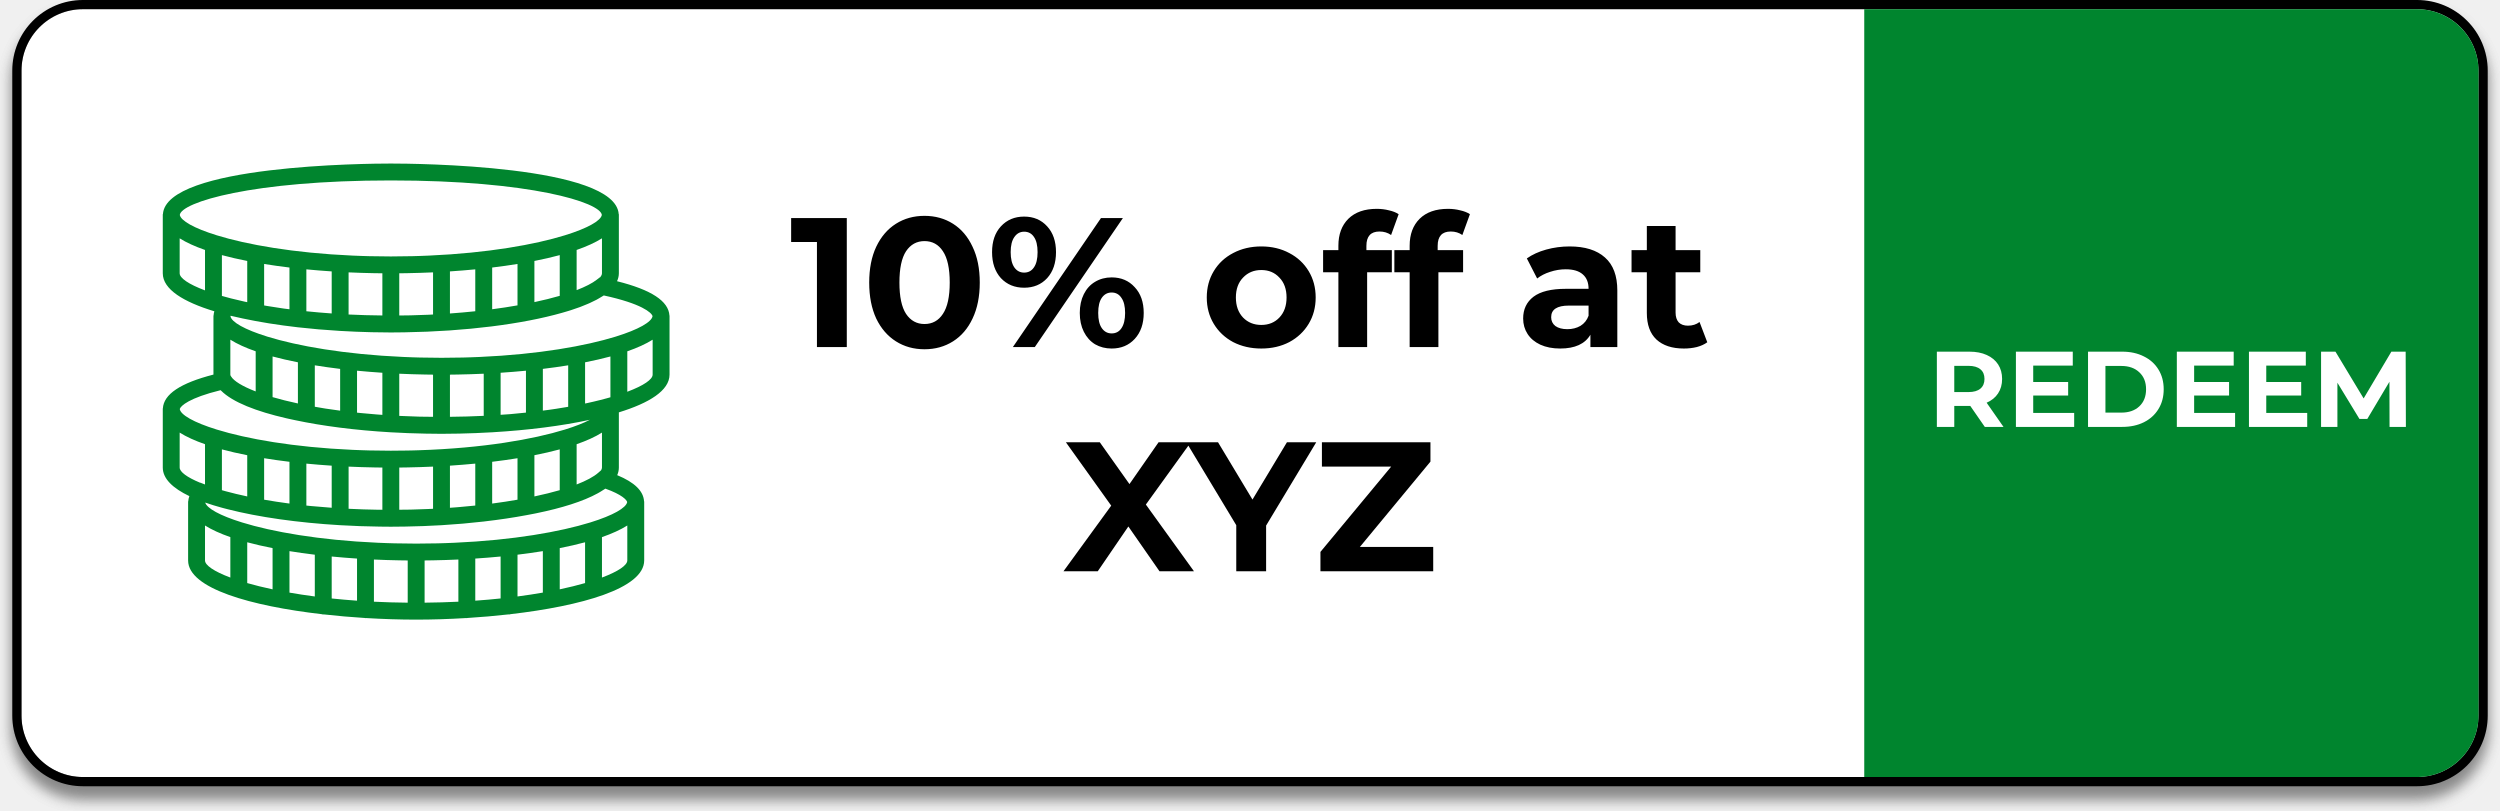
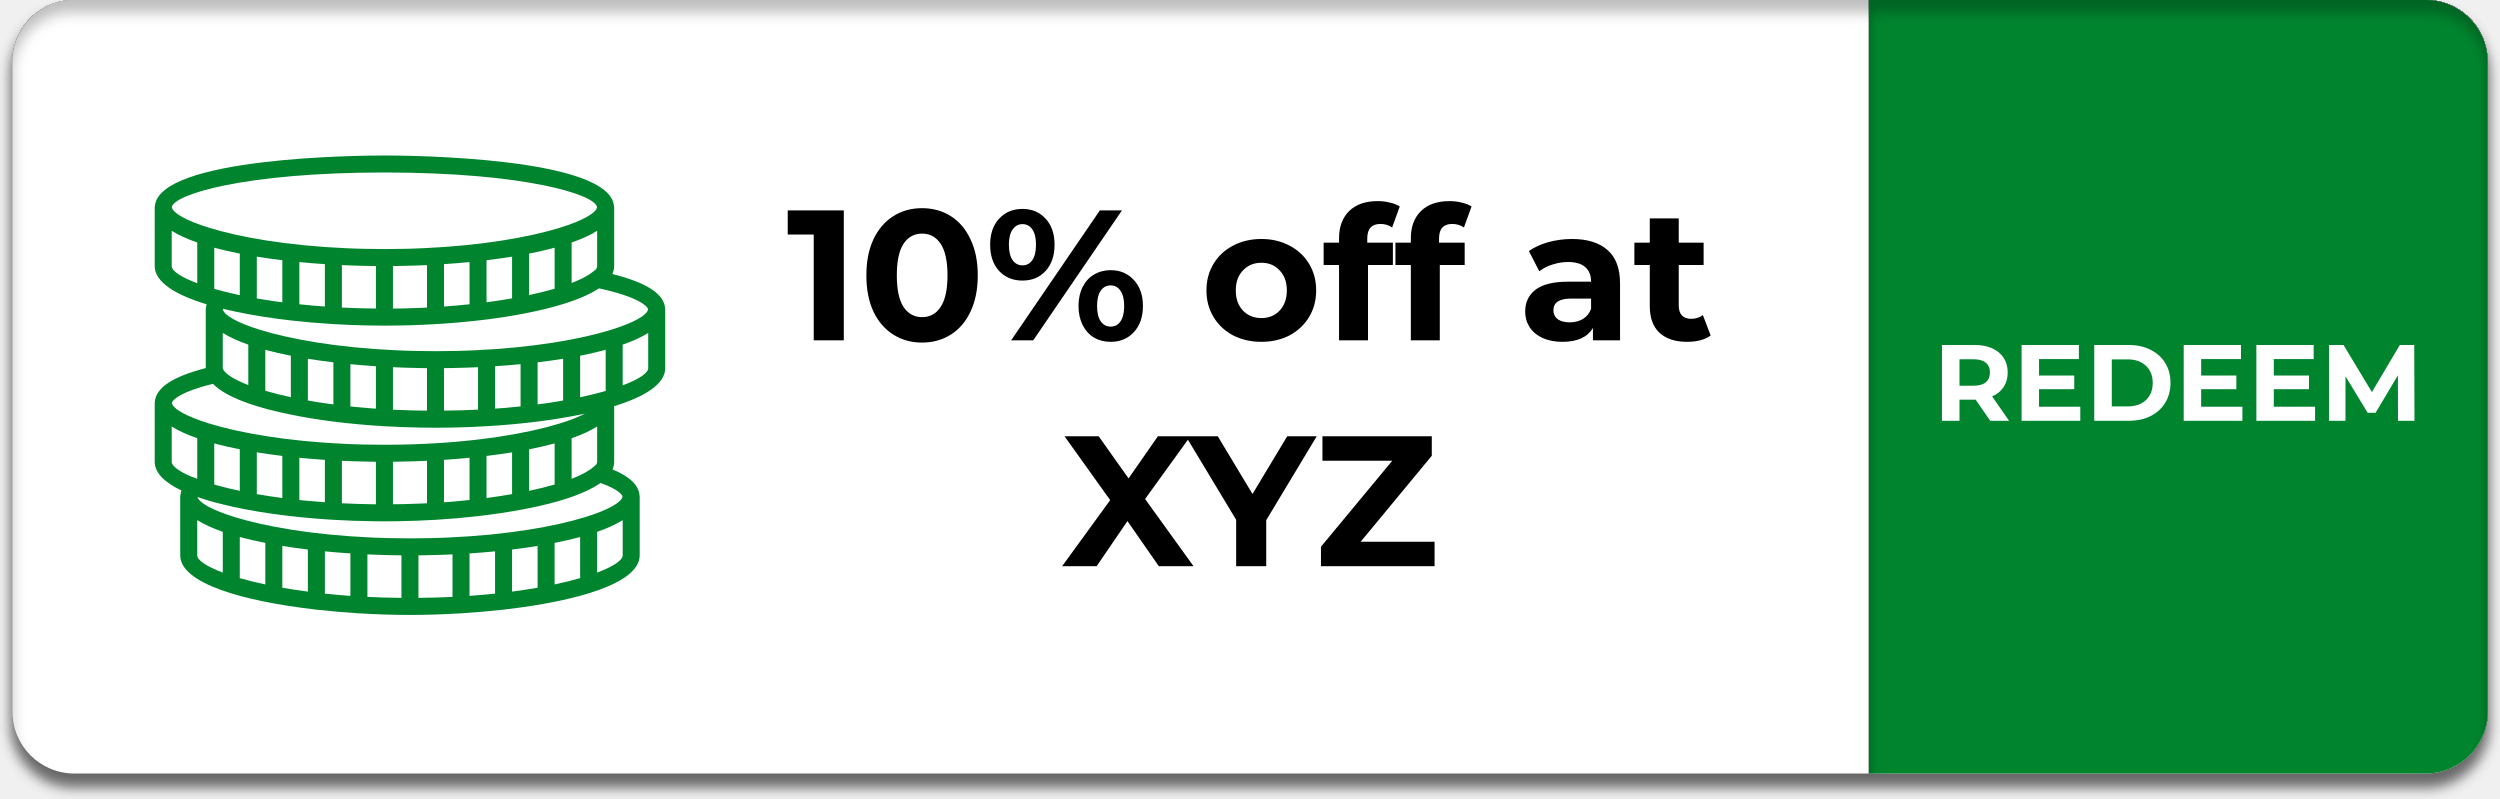
- <svg xmlns="http://www.w3.org/2000/svg" width="814" height="264" viewBox="0 0 814 264" fill="none">
-   <g filter="url(#filter0_dd)">
-     <rect x="7" y="3" width="800" height="250" rx="20" fill="white" />
-     <rect x="5.5" y="1.5" width="803" height="253" rx="21.5" stroke="black" stroke-width="3" />
+ <svg xmlns="http://www.w3.org/2000/svg" width="808" height="258" viewBox="0 0 808 258" fill="none">
+   <g filter="url(#filter0_dddi)">
+     <rect x="4" width="800" height="250" rx="20" fill="white" />
  </g>
-   <path d="M607 3H787C798.046 3 807 11.954 807 23V233C807 244.046 798.046 253 787 253H607V3Z" fill="#00852E" />
-   <path d="M646.252 139L641.527 132.175H641.247H636.312V139H630.642V114.5H641.247C643.417 114.5 645.296 114.862 646.882 115.585C648.492 116.308 649.729 117.335 650.592 118.665C651.456 119.995 651.887 121.57 651.887 123.39C651.887 125.21 651.444 126.785 650.557 128.115C649.694 129.422 648.457 130.425 646.847 131.125L652.342 139H646.252ZM646.147 123.39C646.147 122.013 645.704 120.963 644.817 120.24C643.931 119.493 642.636 119.12 640.932 119.12H636.312V127.66H640.932C642.636 127.66 643.931 127.287 644.817 126.54C645.704 125.793 646.147 124.743 646.147 123.39ZM675.35 134.45V139H656.38V114.5H674.895V119.05H662.015V124.37H673.39V128.78H662.015V134.45H675.35ZM679.861 114.5H690.991C693.651 114.5 695.996 115.013 698.026 116.04C700.079 117.043 701.666 118.467 702.786 120.31C703.929 122.153 704.501 124.3 704.501 126.75C704.501 129.2 703.929 131.347 702.786 133.19C701.666 135.033 700.079 136.468 698.026 137.495C695.996 138.498 693.651 139 690.991 139H679.861V114.5ZM690.711 134.345C693.161 134.345 695.109 133.668 696.556 132.315C698.026 130.938 698.761 129.083 698.761 126.75C698.761 124.417 698.026 122.573 696.556 121.22C695.109 119.843 693.161 119.155 690.711 119.155H685.531V134.345H690.711ZM727.747 134.45V139H708.777V114.5H727.292V119.05H714.412V124.37H725.787V128.78H714.412V134.45H727.747ZM751.229 134.45V139H732.259V114.5H750.774V119.05H737.894V124.37H749.269V128.78H737.894V134.45H751.229ZM778.035 139L778 124.3L770.79 136.41H768.235L761.06 124.615V139H755.74V114.5H760.43L769.6 129.725L778.63 114.5H783.285L783.355 139H778.035Z" fill="white" />
-   <path d="M217.97 102.75C217.697 98.045 212.101 94.368 200.909 91.563C201.285 90.738 201.497 89.88 201.5 88.989V69.75H201.453C200.469 53.723 134.793 53.25 127.25 53.25C119.707 53.25 54.031 53.723 53.047 69.75H53V70.108V88.997C53.014 94.222 59.757 98.311 69.789 101.356C69.651 101.812 69.569 102.277 69.541 102.75H69.5V103.107V121.964C58.693 124.747 53.294 128.372 53.028 133H53V133.358V152.247C53.008 155.886 56.289 158.971 61.657 161.542C61.453 162.101 61.327 162.67 61.291 163.253H61.25V163.61V182.5C61.272 191.646 81.867 197.325 104.75 199.976C104.917 200.009 105.071 200.078 105.25 200.078C105.302 200.078 105.346 200.051 105.399 200.048C109.81 200.546 114.292 200.933 118.728 201.211C118.821 201.222 118.904 201.266 119 201.266C119.052 201.266 119.094 201.238 119.143 201.236C124.775 201.577 130.316 201.75 135.5 201.75C140.684 201.75 146.225 201.577 151.857 201.233C151.907 201.236 151.951 201.263 152 201.263C152.096 201.263 152.179 201.217 152.272 201.208C156.708 200.931 161.19 200.546 165.601 200.045C165.654 200.045 165.698 200.072 165.75 200.072C165.929 200.072 166.083 200.004 166.25 199.971C189.133 197.32 209.725 191.638 209.75 182.489V163.25H209.706C209.514 159.879 206.64 157.065 200.964 154.714C201.31 153.919 201.5 153.094 201.5 152.239V134.265C211.372 131.229 217.986 127.167 218 121.989V102.75H217.97ZM195.703 153.133L194.765 153.955C193.321 155.228 190.915 156.513 187.75 157.75V144.638C191.02 143.499 193.803 142.237 196 140.854V152.233C196 152.517 195.895 152.819 195.703 153.133ZM134.196 165.912C133.795 165.923 133.391 165.929 132.987 165.937C132.005 165.956 130.998 165.961 130.003 165.97V152.233C130.759 152.225 131.515 152.214 132.272 152.2C132.417 152.198 132.563 152.195 132.709 152.192C135.478 152.14 138.247 152.055 141.003 151.928V165.659C140.414 165.689 139.823 165.717 139.226 165.741C137.571 165.816 135.899 165.871 134.196 165.912ZM122.187 165.95C120.928 165.928 119.674 165.898 118.428 165.86C118.274 165.854 118.12 165.849 117.966 165.843C116.467 165.794 114.979 165.73 113.503 165.659V151.931C116.258 152.06 119.028 152.145 121.797 152.195C121.943 152.198 122.088 152.201 122.231 152.203C122.987 152.217 123.744 152.228 124.5 152.236V165.981C123.966 165.975 123.433 165.975 122.902 165.967C122.66 165.961 122.427 165.953 122.187 165.95ZM72.517 159.68C72.426 159.653 72.341 159.628 72.25 159.603V146.318C74.819 147.011 77.579 147.644 80.5 148.219V161.641C77.975 161.105 75.646 160.541 73.526 159.964C73.191 159.868 72.844 159.777 72.517 159.68ZM130.481 182.453C131.237 182.467 131.994 182.478 132.75 182.486V196.233C128.95 196.198 125.281 196.088 121.75 195.914V182.184C124.505 182.313 127.275 182.398 130.044 182.448C130.19 182.448 130.335 182.451 130.481 182.453ZM140.956 182.445C143.725 182.393 146.495 182.307 149.25 182.181V195.912C145.719 196.085 142.05 196.195 138.25 196.231V182.483C139.006 182.475 139.763 182.464 140.519 182.45C140.665 182.45 140.81 182.448 140.956 182.445ZM163 181.202V194.858C160.357 195.136 157.607 195.381 154.75 195.582V181.868C157.539 181.686 160.294 181.463 163 181.202ZM168.5 180.608C171.335 180.267 174.088 179.879 176.75 179.447V192.95C174.16 193.406 171.407 193.827 168.5 194.209V180.608ZM182.25 178.466C185.171 177.891 187.931 177.258 190.5 176.565V189.851C188.05 190.558 185.291 191.242 182.25 191.889V178.466ZM88.75 178.466V191.889C85.709 191.242 82.95 190.558 80.5 189.851V176.565C83.069 177.258 85.829 177.894 88.75 178.466ZM94.25 179.45C96.912 179.882 99.665 180.27 102.5 180.611V194.212C99.593 193.83 96.841 193.409 94.25 192.953V179.45ZM108 181.202C110.706 181.463 113.461 181.686 116.25 181.87V195.584C113.393 195.384 110.643 195.139 108 194.861V181.202ZM101.177 164.757C100.897 164.73 100.619 164.699 100.341 164.672C100.143 164.652 99.948 164.628 99.75 164.608V150.955C102.456 151.216 105.211 151.439 108 151.623V165.326C105.69 165.161 103.407 164.974 101.177 164.757ZM94.25 150.358V163.959C91.343 163.577 88.591 163.156 86 162.7V149.197C88.662 149.629 91.415 150.02 94.25 150.358ZM148.332 165.197C147.727 165.244 147.116 165.29 146.5 165.334V151.62C149.289 151.436 152.044 151.216 154.75 150.952V164.608C153.051 164.787 151.313 164.955 149.528 165.101C149.129 165.137 148.73 165.167 148.332 165.197ZM160.25 163.959V150.358C163.085 150.017 165.838 149.629 168.5 149.197V162.7C165.91 163.156 163.157 163.58 160.25 163.959ZM174 148.216C176.921 147.641 179.681 147.008 182.25 146.315V159.601C179.8 160.308 177.041 160.992 174 161.639V148.216ZM136.394 135.654C134.326 135.602 132.304 135.522 130.319 135.425C130.212 135.42 130.104 135.414 130 135.412V121.681C132.755 121.81 135.525 121.895 138.294 121.945C138.44 121.948 138.585 121.95 138.728 121.953C139.485 121.967 140.241 121.978 140.997 121.986V135.717C139.658 135.703 138.308 135.698 137.001 135.668C136.801 135.662 136.595 135.659 136.394 135.654ZM72.25 96.353V83.068C74.819 83.761 77.579 84.394 80.5 84.969V98.391C80.162 98.32 79.812 98.248 79.483 98.177C78.019 97.855 76.592 97.519 75.228 97.165C74.189 96.898 73.201 96.626 72.25 96.353ZM122.231 88.953C122.987 88.967 123.744 88.978 124.5 88.986V102.717C120.799 102.681 117.119 102.585 113.5 102.404V88.684C116.255 88.813 119.025 88.898 121.794 88.948C121.94 88.948 122.085 88.951 122.231 88.953ZM132.706 88.945C135.475 88.893 138.245 88.808 141 88.681V102.401C140.532 102.423 140.084 102.456 139.614 102.478C139.576 102.48 139.537 102.48 139.496 102.483C137.65 102.566 135.77 102.626 133.864 102.67C133.567 102.679 133.27 102.681 132.973 102.69C131.994 102.709 130.993 102.711 130 102.722V88.986C130.756 88.978 131.513 88.967 132.269 88.953C132.415 88.951 132.56 88.948 132.706 88.945ZM195.37 90.326L195.293 90.309L194.292 91.087C192.84 92.218 190.61 93.362 187.75 94.467V81.385C191.02 80.247 193.803 78.984 196 77.601V88.981C196 89.399 195.78 89.85 195.37 90.326ZM160.25 100.693V87.108C163.085 86.767 165.838 86.379 168.5 85.948V99.428C165.893 99.89 163.149 100.314 160.25 100.693ZM174 98.369V84.969C176.921 84.394 179.681 83.761 182.25 83.068V96.323C179.786 97.041 177.011 97.726 174 98.369ZM154.75 87.702V101.342C152.093 101.623 149.344 101.867 146.5 102.071V88.37C149.289 88.186 152.044 87.963 154.75 87.702ZM99.75 101.347V87.702C102.456 87.963 105.211 88.186 108 88.37V102.06C105.2 101.859 102.439 101.631 99.75 101.347ZM94.25 87.108V100.696C93.706 100.624 93.139 100.567 92.6 100.492C92.248 100.443 91.912 100.391 91.566 100.341C89.977 100.113 88.423 99.868 86.899 99.612C86.594 99.56 86.3 99.505 86 99.453V85.95C88.662 86.379 91.415 86.77 94.25 87.108ZM123.818 135.032C123.447 135.005 123.073 134.977 122.704 134.95C120.944 134.812 119.226 134.661 117.548 134.493C117.188 134.457 116.827 134.419 116.47 134.383C116.396 134.375 116.324 134.364 116.25 134.358V120.702C118.956 120.963 121.711 121.186 124.5 121.37V135.076C124.277 135.06 124.041 135.049 123.818 135.032ZM105.649 132.978C104.56 132.805 103.537 132.618 102.5 132.436V118.95C105.162 119.382 107.915 119.77 110.75 120.111V133.712C109.067 133.489 107.42 133.259 105.839 133.011C105.775 132.997 105.712 132.986 105.649 132.978ZM97 117.966V131.367C93.961 130.715 91.206 130.022 88.75 129.301V116.065C91.319 116.758 94.079 117.394 97 117.966ZM83.25 114.385V127.451C78.927 125.781 76.138 124.076 75.231 122.558L75.047 122.25C75.03 122.165 75.003 122.074 75 121.989V110.601C77.197 111.984 79.98 113.247 83.25 114.385ZM149.206 121.945C151.975 121.893 154.745 121.808 157.5 121.681V135.398C153.886 135.577 150.213 135.676 146.5 135.714V121.986C147.256 121.978 148.013 121.967 148.769 121.953C148.915 121.95 149.06 121.948 149.206 121.945ZM184.744 132.497C183.537 132.706 182.319 132.912 181.067 133.102C180.35 133.212 179.615 133.316 178.878 133.421C178.183 133.52 177.459 133.605 176.753 133.696V120.108C179.588 119.767 182.341 119.379 185.003 118.947V132.45C184.915 132.466 184.83 132.483 184.744 132.497ZM166.124 134.845C165.098 134.931 164.039 134.986 163 135.06V121.37C165.789 121.186 168.544 120.966 171.25 120.702V134.345C169.652 134.512 168.057 134.68 166.416 134.818C166.317 134.826 166.223 134.837 166.124 134.845ZM197.551 129.689C196.181 130.071 194.732 130.429 193.253 130.778C192.568 130.937 191.869 131.097 191.154 131.251C190.943 131.298 190.717 131.339 190.503 131.386V117.969C193.423 117.394 196.184 116.761 198.753 116.068V129.353C198.357 129.463 197.958 129.576 197.551 129.689ZM212.47 102.929C212.217 104.796 207.985 107.279 200.43 109.614C190.701 112.62 175.477 115.372 156.183 116.225C155.195 116.266 154.211 116.307 153.204 116.34C152.382 116.368 151.557 116.393 150.719 116.415C148.442 116.464 146.131 116.5 143.75 116.5C141.369 116.5 139.058 116.464 136.781 116.412C135.945 116.393 135.121 116.365 134.296 116.338C133.286 116.307 132.302 116.264 131.317 116.222C112.023 115.37 96.796 112.617 87.07 109.611C79.576 107.296 75.352 104.832 75.038 102.973C75.052 102.92 75.052 102.876 75.085 102.81C75.272 102.857 75.481 102.896 75.671 102.942C76.746 103.198 77.849 103.446 78.971 103.682C84.435 104.859 90.491 105.824 96.942 106.561C96.964 106.561 96.981 106.572 97 106.572C97.005 106.572 97.011 106.57 97.014 106.57C101.408 107.07 105.968 107.464 110.648 107.741C110.684 107.741 110.714 107.761 110.75 107.761C110.769 107.761 110.783 107.75 110.802 107.75C114.171 107.948 117.584 108.093 121.038 108.17C123.152 108.223 125.229 108.25 127.25 108.25C128.694 108.25 130.173 108.233 131.667 108.206C151.648 107.898 170.166 105.522 183.053 101.84C183.647 101.672 184.227 101.499 184.799 101.326C185.148 101.218 185.506 101.114 185.844 101.006C186.84 100.687 187.794 100.36 188.715 100.019C188.875 99.959 189.026 99.898 189.185 99.838C189.964 99.543 190.712 99.238 191.427 98.927C191.633 98.837 191.845 98.749 192.046 98.658C192.807 98.314 193.544 97.962 194.226 97.597C194.534 97.434 194.801 97.266 195.09 97.102C195.42 96.912 195.75 96.719 196.055 96.524C196.228 96.414 196.434 96.309 196.599 96.2C208.911 98.87 212.156 101.79 212.47 102.929ZM127.25 58.75C172.595 58.75 195.53 65.889 195.959 69.987C195.626 71.846 191.405 74.301 183.93 76.611C174.201 79.617 158.977 82.37 139.683 83.222C138.695 83.263 137.711 83.305 136.704 83.338C135.882 83.365 135.057 83.39 134.219 83.412C131.942 83.464 129.631 83.5 127.25 83.5C124.869 83.5 122.558 83.464 120.281 83.412C119.445 83.393 118.621 83.365 117.796 83.338C116.786 83.308 115.802 83.263 114.817 83.222C95.523 82.37 80.296 79.617 70.57 76.611C63.093 74.301 58.874 71.846 58.541 69.987C58.97 65.889 81.905 58.75 127.25 58.75ZM58.5 88.989V77.601C60.697 78.984 63.48 80.247 66.75 81.385V94.552C61.401 92.547 58.505 90.537 58.5 88.989ZM71.821 127.046C71.862 127.09 71.925 127.129 71.967 127.173C75.731 130.973 83.528 133.96 93.233 136.187C93.455 136.24 93.692 136.289 93.917 136.341C94.629 136.501 95.353 136.657 96.084 136.809C104.997 138.706 115.637 140.078 127.228 140.758C127.236 140.758 127.242 140.76 127.247 140.76C127.253 140.76 127.256 140.758 127.258 140.758C130.982 140.975 134.791 141.126 138.679 141.192C140.401 141.228 142.095 141.25 143.75 141.25C145.647 141.25 147.595 141.228 149.575 141.181C153.171 141.107 156.716 140.958 160.212 140.755C160.225 140.755 160.236 140.763 160.25 140.763C160.275 140.763 160.294 140.75 160.319 140.75C171.94 140.065 182.844 138.679 192.065 136.685C190.068 137.73 187.335 138.811 183.93 139.864C173.659 143.037 157.255 145.928 136.407 146.599C135.789 146.618 135.178 146.64 134.551 146.656C133.878 146.673 133.193 146.684 132.508 146.698C130.778 146.725 129.037 146.75 127.25 146.75C124.869 146.75 122.558 146.714 120.281 146.662C119.445 146.643 118.621 146.615 117.796 146.588C116.786 146.558 115.802 146.513 114.817 146.472C95.523 145.62 80.296 142.867 70.57 139.861C63.007 137.524 58.775 135.038 58.53 133.171C58.836 132.137 61.616 129.549 71.821 127.046ZM58.5 152.239V140.851C60.697 142.234 63.48 143.497 66.75 144.635V157.75L65.18 157.139L65.147 157.173C60.829 155.382 58.505 153.625 58.5 152.239ZM66.75 182.489V171.101C68.947 172.484 71.73 173.747 75 174.885V188.052C69.651 186.048 66.755 184.037 66.75 182.489ZM196 188.052V174.888C199.27 173.749 202.053 172.487 204.25 171.104V182.483C204.247 184.032 201.349 186.045 196 188.052ZM204.214 163.462C203.914 165.323 199.691 167.793 192.18 170.114C182.451 173.12 167.227 175.873 147.933 176.725C146.945 176.766 145.961 176.808 144.954 176.841C144.132 176.868 143.307 176.893 142.469 176.915C140.192 176.964 137.881 177 135.5 177C133.119 177 130.806 176.964 128.526 176.912C127.698 176.893 126.882 176.865 126.065 176.838C125.05 176.805 124.06 176.763 123.067 176.722C103.773 175.87 88.549 173.117 78.82 170.111C71.546 167.864 67.344 165.477 66.816 163.635C67.635 163.921 68.485 164.199 69.357 164.471C69.445 164.499 69.533 164.526 69.621 164.551C70.364 164.779 71.123 164.999 71.901 165.214C72.195 165.296 72.492 165.379 72.792 165.458C73.232 165.577 73.683 165.689 74.134 165.805C84.149 168.371 96.934 170.188 110.736 171.005C110.742 171.005 110.744 171.008 110.75 171.008C110.753 171.008 110.756 171.005 110.758 171.005C115.021 171.258 119.374 171.415 123.774 171.467C124.946 171.489 126.109 171.5 127.25 171.5C128.765 171.5 130.316 171.481 131.887 171.453C135.899 171.387 139.859 171.239 143.731 171.008C143.739 171.008 143.744 171.013 143.753 171.013C143.766 171.013 143.775 171.005 143.788 171.005C148.505 170.722 153.07 170.318 157.456 169.814C157.473 169.814 157.486 169.822 157.503 169.822C157.563 169.822 157.613 169.792 157.673 169.787C162.557 169.223 167.188 168.53 171.486 167.724C172.372 167.562 173.244 167.394 174.107 167.221C174.3 167.183 174.492 167.144 174.685 167.103C182.806 165.436 189.835 163.277 194.658 160.602C194.922 160.459 195.17 160.31 195.42 160.164C195.725 159.983 196.017 159.799 196.3 159.612C196.564 159.441 196.869 159.276 197.111 159.103C202.539 161.039 204.035 162.771 204.214 163.462ZM204.25 127.552V114.388C207.52 113.25 210.303 111.987 212.5 110.604V121.983C212.497 123.532 209.599 125.545 204.25 127.552Z" fill="#00852E" />
-   <path d="M275.716 71V113H265.996V78.8H257.596V71H275.716ZM301.012 113.72C297.532 113.72 294.432 112.86 291.712 111.14C288.992 109.42 286.852 106.94 285.292 103.7C283.772 100.42 283.012 96.52 283.012 92C283.012 87.48 283.772 83.6 285.292 80.36C286.852 77.08 288.992 74.58 291.712 72.86C294.432 71.14 297.532 70.28 301.012 70.28C304.492 70.28 307.592 71.14 310.312 72.86C313.032 74.58 315.152 77.08 316.672 80.36C318.232 83.6 319.012 87.48 319.012 92C319.012 96.52 318.232 100.42 316.672 103.7C315.152 106.94 313.032 109.42 310.312 111.14C307.592 112.86 304.492 113.72 301.012 113.72ZM301.012 105.5C303.572 105.5 305.572 104.4 307.012 102.2C308.492 100 309.232 96.6 309.232 92C309.232 87.4 308.492 84 307.012 81.8C305.572 79.6 303.572 78.5 301.012 78.5C298.492 78.5 296.492 79.6 295.012 81.8C293.572 84 292.852 87.4 292.852 92C292.852 96.6 293.572 100 295.012 102.2C296.492 104.4 298.492 105.5 301.012 105.5ZM333.455 93.68C330.375 93.68 327.855 92.64 325.895 90.56C323.975 88.44 323.015 85.62 323.015 82.1C323.015 78.58 323.975 75.78 325.895 73.7C327.855 71.58 330.375 70.52 333.455 70.52C336.535 70.52 339.035 71.58 340.955 73.7C342.875 75.78 343.835 78.58 343.835 82.1C343.835 85.62 342.875 88.44 340.955 90.56C339.035 92.64 336.535 93.68 333.455 93.68ZM358.475 71H365.615L336.935 113H329.795L358.475 71ZM333.455 88.76C334.815 88.76 335.875 88.2 336.635 87.08C337.435 85.96 337.835 84.3 337.835 82.1C337.835 79.9 337.435 78.24 336.635 77.12C335.875 76 334.815 75.44 333.455 75.44C332.135 75.44 331.075 76.02 330.275 77.18C329.475 78.3 329.075 79.94 329.075 82.1C329.075 84.26 329.475 85.92 330.275 87.08C331.075 88.2 332.135 88.76 333.455 88.76ZM361.955 113.48C359.955 113.48 358.155 113.02 356.555 112.1C354.995 111.14 353.775 109.78 352.895 108.02C352.015 106.26 351.575 104.22 351.575 101.9C351.575 99.58 352.015 97.54 352.895 95.78C353.775 94.02 354.995 92.68 356.555 91.76C358.155 90.8 359.955 90.32 361.955 90.32C365.035 90.32 367.535 91.38 369.455 93.5C371.415 95.58 372.395 98.38 372.395 101.9C372.395 105.42 371.415 108.24 369.455 110.36C367.535 112.44 365.035 113.48 361.955 113.48ZM361.955 108.56C363.315 108.56 364.375 108 365.135 106.88C365.935 105.72 366.335 104.06 366.335 101.9C366.335 99.74 365.935 98.1 365.135 96.98C364.375 95.82 363.315 95.24 361.955 95.24C360.635 95.24 359.575 95.8 358.775 96.92C357.975 98.04 357.575 99.7 357.575 101.9C357.575 104.1 357.975 105.76 358.775 106.88C359.575 108 360.635 108.56 361.955 108.56ZM410.684 113.48C407.284 113.48 404.224 112.78 401.504 111.38C398.824 109.94 396.724 107.96 395.204 105.44C393.684 102.92 392.924 100.06 392.924 96.86C392.924 93.66 393.684 90.8 395.204 88.28C396.724 85.76 398.824 83.8 401.504 82.4C404.224 80.96 407.284 80.24 410.684 80.24C414.084 80.24 417.124 80.96 419.804 82.4C422.484 83.8 424.584 85.76 426.104 88.28C427.624 90.8 428.384 93.66 428.384 96.86C428.384 100.06 427.624 102.92 426.104 105.44C424.584 107.96 422.484 109.94 419.804 111.38C417.124 112.78 414.084 113.48 410.684 113.48ZM410.684 105.8C413.084 105.8 415.044 105 416.564 103.4C418.124 101.76 418.904 99.58 418.904 96.86C418.904 94.14 418.124 91.98 416.564 90.38C415.044 88.74 413.084 87.92 410.684 87.92C408.284 87.92 406.304 88.74 404.744 90.38C403.184 91.98 402.404 94.14 402.404 96.86C402.404 99.58 403.184 101.76 404.744 103.4C406.304 105 408.284 105.8 410.684 105.8ZM444.9 81.44H453.18V88.64H445.14V113H435.78V88.64H430.8V81.44H435.78V80C435.78 76.32 436.86 73.4 439.02 71.24C441.22 69.08 444.3 68 448.26 68C449.66 68 450.98 68.16 452.22 68.48C453.5 68.76 454.56 69.18 455.4 69.74L452.94 76.52C451.86 75.76 450.6 75.38 449.16 75.38C446.32 75.38 444.9 76.94 444.9 80.06V81.44ZM468.103 81.44H476.383V88.64H468.343V113H458.983V88.64H454.003V81.44H458.983V80C458.983 76.32 460.063 73.4 462.223 71.24C464.423 69.08 467.503 68 471.463 68C472.863 68 474.183 68.16 475.423 68.48C476.703 68.76 477.763 69.18 478.603 69.74L476.143 76.52C475.063 75.76 473.803 75.38 472.363 75.38C469.523 75.38 468.103 76.94 468.103 80.06V81.44ZM511.059 80.24C516.059 80.24 519.899 81.44 522.579 83.84C525.259 86.2 526.599 89.78 526.599 94.58V113H517.839V108.98C516.079 111.98 512.799 113.48 507.999 113.48C505.519 113.48 503.359 113.06 501.519 112.22C499.719 111.38 498.339 110.22 497.379 108.74C496.419 107.26 495.939 105.58 495.939 103.7C495.939 100.7 497.059 98.34 499.299 96.62C501.579 94.9 505.079 94.04 509.799 94.04H517.239C517.239 92 516.619 90.44 515.379 89.36C514.139 88.24 512.279 87.68 509.799 87.68C508.079 87.68 506.379 87.96 504.699 88.52C503.059 89.04 501.659 89.76 500.499 90.68L497.139 84.14C498.899 82.9 500.999 81.94 503.439 81.26C505.919 80.58 508.459 80.24 511.059 80.24ZM510.339 107.18C511.939 107.18 513.359 106.82 514.599 106.1C515.839 105.34 516.719 104.24 517.239 102.8V99.5H510.819C506.979 99.5 505.059 100.76 505.059 103.28C505.059 104.48 505.519 105.44 506.439 106.16C507.399 106.84 508.699 107.18 510.339 107.18ZM555.89 111.44C554.97 112.12 553.83 112.64 552.47 113C551.15 113.32 549.75 113.48 548.27 113.48C544.43 113.48 541.45 112.5 539.33 110.54C537.25 108.58 536.21 105.7 536.21 101.9V88.64H531.23V81.44H536.21V73.58H545.57V81.44H553.61V88.64H545.57V101.78C545.57 103.14 545.91 104.2 546.59 104.96C547.31 105.68 548.31 106.04 549.59 106.04C551.07 106.04 552.33 105.64 553.37 104.84L555.89 111.44ZM377.532 186L367.392 171.42L357.432 186H346.272L361.812 164.64L347.052 144H358.092L367.752 157.62L377.232 144H387.732L373.092 164.28L388.752 186H377.532ZM412.247 171.12V186H402.527V171L386.267 144H396.587L407.807 162.66L419.027 144H428.567L412.247 171.12ZM466.654 178.08V186H429.934V179.7L452.974 151.92H430.414V144H465.754V150.3L442.774 178.08H466.654Z" fill="black" />
+   <g filter="url(#filter1_i)">
+     <path d="M604 0H784C795.046 0 804 8.954 804 20V230C804 241.046 795.046 250 784 250H604V0Z" fill="#00852E" />
+   </g>
+   <path d="M643.252 136L638.527 129.175H638.247H633.312V136H627.642V111.5H638.247C640.417 111.5 642.296 111.862 643.882 112.585C645.492 113.308 646.729 114.335 647.592 115.665C648.456 116.995 648.887 118.57 648.887 120.39C648.887 122.21 648.444 123.785 647.557 125.115C646.694 126.422 645.457 127.425 643.847 128.125L649.342 136H643.252ZM643.147 120.39C643.147 119.013 642.704 117.963 641.817 117.24C640.931 116.493 639.636 116.12 637.932 116.12H633.312V124.66H637.932C639.636 124.66 640.931 124.287 641.817 123.54C642.704 122.793 643.147 121.743 643.147 120.39ZM672.35 131.45V136H653.38V111.5H671.895V116.05H659.015V121.37H670.39V125.78H659.015V131.45H672.35ZM676.861 111.5H687.991C690.651 111.5 692.996 112.013 695.026 113.04C697.079 114.043 698.666 115.467 699.786 117.31C700.929 119.153 701.501 121.3 701.501 123.75C701.501 126.2 700.929 128.347 699.786 130.19C698.666 132.033 697.079 133.468 695.026 134.495C692.996 135.498 690.651 136 687.991 136H676.861V111.5ZM687.711 131.345C690.161 131.345 692.109 130.668 693.556 129.315C695.026 127.938 695.761 126.083 695.761 123.75C695.761 121.417 695.026 119.573 693.556 118.22C692.109 116.843 690.161 116.155 687.711 116.155H682.531V131.345H687.711ZM724.747 131.45V136H705.777V111.5H724.292V116.05H711.412V121.37H722.787V125.78H711.412V131.45H724.747ZM748.229 131.45V136H729.259V111.5H747.774V116.05H734.894V121.37H746.269V125.78H734.894V131.45H748.229ZM775.035 136L775 121.3L767.79 133.41H765.235L758.06 121.615V136H752.74V111.5H757.43L766.6 126.725L775.63 111.5H780.285L780.355 136H775.035Z" fill="white" />
+   <path d="M214.97 99.75C214.697 95.045 209.101 91.368 197.909 88.563C198.285 87.738 198.497 86.88 198.5 85.989V66.75H198.453C197.469 50.723 131.793 50.25 124.25 50.25C116.707 50.25 51.031 50.723 50.047 66.75H50V67.108V85.997C50.014 91.222 56.757 95.311 66.789 98.356C66.651 98.812 66.569 99.277 66.541 99.75H66.5V100.107V118.964C55.693 121.747 50.294 125.372 50.028 130H50V130.358V149.247C50.008 152.885 53.289 155.971 58.657 158.542C58.453 159.101 58.327 159.67 58.291 160.253H58.25V160.61V179.5C58.272 188.646 78.867 194.325 101.75 196.976C101.917 197.009 102.071 197.078 102.25 197.078C102.302 197.078 102.346 197.051 102.399 197.048C106.81 197.546 111.292 197.933 115.728 198.211C115.821 198.222 115.904 198.266 116 198.266C116.052 198.266 116.093 198.238 116.143 198.236C121.775 198.577 127.316 198.75 132.5 198.75C137.684 198.75 143.225 198.577 148.857 198.233C148.907 198.236 148.951 198.263 149 198.263C149.096 198.263 149.179 198.217 149.272 198.208C153.708 197.931 158.19 197.546 162.602 197.045C162.654 197.045 162.698 197.072 162.75 197.072C162.929 197.072 163.083 197.004 163.25 196.971C186.133 194.32 206.725 188.638 206.75 179.489V160.25H206.706C206.514 156.879 203.64 154.065 197.964 151.714C198.31 150.919 198.5 150.094 198.5 149.239V131.265C208.372 128.229 214.986 124.167 215 118.989V99.75H214.97ZM192.703 150.133L191.765 150.955C190.322 152.228 187.915 153.512 184.75 154.75V141.638C188.02 140.499 190.803 139.237 193 137.854V149.233C193 149.517 192.895 149.819 192.703 150.133ZM131.196 162.912C130.795 162.923 130.391 162.929 129.987 162.937C129.005 162.956 127.998 162.961 127.003 162.97V149.233C127.759 149.225 128.515 149.214 129.271 149.2C129.417 149.198 129.563 149.195 129.709 149.192C132.478 149.14 135.247 149.055 138.003 148.928V162.659C137.414 162.689 136.823 162.717 136.226 162.741C134.571 162.816 132.899 162.871 131.196 162.912ZM119.187 162.95C117.928 162.928 116.674 162.898 115.428 162.86C115.274 162.854 115.12 162.849 114.966 162.843C113.467 162.794 111.979 162.73 110.503 162.659V148.931C113.258 149.06 116.028 149.146 118.797 149.195C118.942 149.198 119.088 149.201 119.231 149.203C119.987 149.217 120.744 149.228 121.5 149.236V162.981C120.966 162.975 120.433 162.975 119.902 162.967C119.66 162.961 119.426 162.953 119.187 162.95ZM69.517 156.68C69.426 156.653 69.341 156.628 69.25 156.604V143.318C71.819 144.011 74.579 144.644 77.5 145.218V158.641C74.975 158.105 72.646 157.541 70.526 156.964C70.191 156.868 69.844 156.777 69.517 156.68ZM127.481 179.453C128.237 179.467 128.994 179.478 129.75 179.486V193.234C125.95 193.198 122.281 193.088 118.75 192.914V179.184C121.506 179.313 124.275 179.398 127.044 179.448C127.19 179.448 127.335 179.451 127.481 179.453ZM137.956 179.445C140.725 179.393 143.494 179.307 146.25 179.181V192.912C142.719 193.085 139.05 193.195 135.25 193.231V179.484C136.006 179.475 136.763 179.464 137.519 179.451C137.665 179.451 137.81 179.448 137.956 179.445ZM160 178.202V191.859C157.357 192.136 154.607 192.381 151.75 192.582V178.868C154.538 178.686 157.294 178.463 160 178.202ZM165.5 177.608C168.335 177.267 171.088 176.879 173.75 176.447V189.95C171.16 190.406 168.407 190.827 165.5 191.21V177.608ZM179.25 175.466C182.171 174.891 184.932 174.258 187.5 173.565V186.851C185.05 187.557 182.292 188.242 179.25 188.889V175.466ZM85.75 175.466V188.889C82.709 188.242 79.95 187.557 77.5 186.851V173.565C80.069 174.258 82.829 174.894 85.75 175.466ZM91.25 176.45C93.912 176.882 96.665 177.27 99.5 177.611V191.212C96.593 190.83 93.841 190.409 91.25 189.953V176.45ZM105 178.202C107.706 178.463 110.461 178.686 113.25 178.87V192.585C110.393 192.384 107.643 192.139 105 191.861V178.202ZM98.177 161.757C97.897 161.729 97.619 161.699 97.341 161.672C97.143 161.652 96.948 161.628 96.75 161.608V147.955C99.456 148.216 102.211 148.439 105 148.623V162.326C102.69 162.161 100.407 161.974 98.177 161.757ZM91.25 147.358V160.959C88.343 160.577 85.591 160.156 83 159.7V146.197C85.662 146.629 88.415 147.02 91.25 147.358ZM145.331 162.197C144.727 162.244 144.116 162.29 143.5 162.334V148.62C146.288 148.436 149.044 148.216 151.75 147.952V161.608C150.05 161.787 148.313 161.955 146.528 162.101C146.129 162.136 145.73 162.167 145.331 162.197ZM157.25 160.959V147.358C160.085 147.017 162.838 146.629 165.5 146.197V159.7C162.91 160.156 160.157 160.58 157.25 160.959ZM171 145.216C173.921 144.641 176.682 144.008 179.25 143.315V156.601C176.8 157.308 174.041 157.992 171 158.639V145.216ZM133.394 132.654C131.326 132.602 129.304 132.522 127.319 132.425C127.212 132.42 127.104 132.414 127 132.412V118.681C129.756 118.81 132.525 118.896 135.294 118.945C135.44 118.948 135.586 118.951 135.729 118.953C136.485 118.967 137.241 118.978 137.997 118.986V132.717C136.658 132.703 135.308 132.698 134.001 132.668C133.801 132.662 133.595 132.659 133.394 132.654ZM69.25 93.353V80.068C71.819 80.761 74.579 81.394 77.5 81.969V95.391C77.162 95.32 76.812 95.248 76.483 95.177C75.019 94.855 73.592 94.519 72.228 94.165C71.189 93.898 70.201 93.626 69.25 93.353ZM119.231 85.953C119.987 85.967 120.744 85.978 121.5 85.986V99.717C117.799 99.681 114.119 99.585 110.5 99.403V85.684C113.256 85.813 116.025 85.898 118.794 85.948C118.94 85.948 119.085 85.951 119.231 85.953ZM129.706 85.945C132.475 85.893 135.244 85.808 138 85.681V99.401C137.533 99.423 137.084 99.456 136.614 99.478C136.576 99.481 136.537 99.481 136.496 99.483C134.65 99.566 132.77 99.626 130.864 99.67C130.567 99.678 130.27 99.681 129.973 99.689C128.994 99.709 127.993 99.712 127 99.722V85.986C127.756 85.978 128.513 85.967 129.269 85.953C129.415 85.951 129.56 85.948 129.706 85.945ZM192.37 87.326L192.293 87.309L191.292 88.087C189.84 89.218 187.61 90.362 184.75 91.467V78.385C188.02 77.247 190.803 75.984 193 74.601V85.981C193 86.399 192.78 86.85 192.37 87.326ZM157.25 97.693V84.108C160.085 83.767 162.838 83.379 165.5 82.948V96.428C162.893 96.89 160.148 97.314 157.25 97.693ZM171 95.369V81.969C173.921 81.394 176.682 80.761 179.25 80.068V93.323C176.786 94.041 174.011 94.726 171 95.369ZM151.75 84.702V98.342C149.093 98.623 146.343 98.867 143.5 99.071V85.37C146.288 85.186 149.044 84.963 151.75 84.702ZM96.75 98.347V84.702C99.456 84.963 102.211 85.186 105 85.37V99.06C102.201 98.859 99.439 98.631 96.75 98.347ZM91.25 84.108V97.696C90.706 97.624 90.139 97.567 89.6 97.492C89.248 97.443 88.912 97.391 88.566 97.341C86.977 97.113 85.423 96.868 83.899 96.612C83.594 96.56 83.3 96.505 83 96.453V82.95C85.662 83.379 88.415 83.77 91.25 84.108ZM120.818 132.032C120.447 132.005 120.073 131.977 119.704 131.95C117.944 131.812 116.226 131.661 114.548 131.493C114.188 131.457 113.827 131.419 113.47 131.383C113.396 131.375 113.324 131.364 113.25 131.358V117.702C115.956 117.963 118.712 118.186 121.5 118.37V132.076C121.277 132.06 121.041 132.049 120.818 132.032ZM102.649 129.978C101.56 129.805 100.537 129.618 99.5 129.436V115.95C102.162 116.382 104.915 116.77 107.75 117.111V130.712C106.067 130.489 104.42 130.259 102.839 130.011C102.775 129.997 102.712 129.986 102.649 129.978ZM94 114.966V128.367C90.961 127.715 88.206 127.022 85.75 126.301V113.065C88.319 113.758 91.079 114.394 94 114.966ZM80.25 111.385V124.451C75.927 122.781 73.138 121.076 72.231 119.558L72.047 119.25C72.03 119.165 72.003 119.074 72 118.989V107.601C74.197 108.984 76.98 110.247 80.25 111.385ZM146.206 118.945C148.975 118.893 151.744 118.808 154.5 118.681V132.398C150.886 132.577 147.213 132.676 143.5 132.714V118.986C144.256 118.978 145.013 118.967 145.769 118.953C145.915 118.951 146.06 118.948 146.206 118.945ZM181.744 129.497C180.537 129.706 179.319 129.912 178.068 130.102C177.35 130.212 176.615 130.316 175.878 130.421C175.183 130.52 174.459 130.605 173.753 130.696V117.108C176.588 116.767 179.341 116.379 182.003 115.947V129.45C181.915 129.466 181.829 129.483 181.744 129.497ZM163.124 131.845C162.098 131.931 161.039 131.986 160 132.06V118.37C162.788 118.186 165.544 117.966 168.25 117.702V131.345C166.652 131.512 165.057 131.68 163.416 131.818C163.316 131.826 163.223 131.837 163.124 131.845ZM194.551 126.689C193.182 127.071 191.732 127.429 190.253 127.778C189.568 127.938 188.869 128.097 188.154 128.251C187.943 128.298 187.717 128.339 187.503 128.386V114.968C190.423 114.394 193.184 113.761 195.753 113.068V126.354C195.357 126.464 194.958 126.576 194.551 126.689ZM209.47 99.929C209.217 101.796 204.984 104.279 197.43 106.614C187.701 109.62 172.477 112.372 153.183 113.225C152.196 113.266 151.211 113.307 150.204 113.34C149.382 113.368 148.557 113.393 147.718 113.415C145.441 113.464 143.132 113.5 140.75 113.5C138.368 113.5 136.059 113.464 133.782 113.412C132.945 113.393 132.12 113.365 131.296 113.338C130.286 113.307 129.302 113.264 128.317 113.222C109.023 112.37 93.796 109.617 84.07 106.611C76.576 104.296 72.352 101.832 72.038 99.973C72.052 99.921 72.052 99.876 72.085 99.811C72.272 99.857 72.481 99.896 72.671 99.942C73.746 100.198 74.849 100.446 75.971 100.682C81.435 101.859 87.491 102.824 93.942 103.562C93.964 103.562 93.981 103.572 94 103.572C94.005 103.572 94.011 103.57 94.014 103.57C98.408 104.07 102.968 104.464 107.648 104.741C107.684 104.741 107.714 104.761 107.75 104.761C107.769 104.761 107.783 104.75 107.802 104.75C111.171 104.948 114.584 105.093 118.038 105.17C120.152 105.223 122.229 105.25 124.25 105.25C125.694 105.25 127.173 105.233 128.667 105.206C148.648 104.898 167.166 102.522 180.053 98.84C180.647 98.672 181.227 98.499 181.799 98.326C182.148 98.218 182.506 98.114 182.844 98.007C183.84 97.688 184.794 97.36 185.715 97.019C185.875 96.959 186.026 96.898 186.186 96.838C186.964 96.543 187.712 96.238 188.427 95.927C188.633 95.837 188.845 95.749 189.046 95.658C189.807 95.314 190.544 94.962 191.226 94.597C191.534 94.434 191.801 94.266 192.09 94.102C192.42 93.912 192.75 93.719 193.055 93.524C193.228 93.414 193.434 93.309 193.6 93.2C205.911 95.87 209.156 98.79 209.47 99.929ZM124.25 55.75C169.595 55.75 192.53 62.889 192.959 66.987C192.626 68.846 188.405 71.301 180.93 73.611C171.201 76.617 155.977 79.37 136.683 80.222C135.696 80.263 134.711 80.305 133.704 80.338C132.882 80.365 132.057 80.39 131.218 80.412C128.941 80.464 126.632 80.5 124.25 80.5C121.868 80.5 119.559 80.464 117.282 80.412C116.445 80.393 115.62 80.365 114.796 80.338C113.786 80.308 112.802 80.263 111.817 80.222C92.523 79.37 77.296 76.617 67.57 73.611C60.093 71.301 55.874 68.846 55.541 66.987C55.97 62.889 78.905 55.75 124.25 55.75ZM55.5 85.989V74.601C57.697 75.984 60.48 77.247 63.75 78.385V91.552C58.401 89.547 55.505 87.537 55.5 85.989ZM68.821 124.046C68.862 124.09 68.925 124.129 68.967 124.173C72.731 127.973 80.528 130.96 90.233 133.187C90.455 133.24 90.692 133.289 90.917 133.341C91.629 133.501 92.353 133.657 93.084 133.809C101.997 135.706 112.637 137.078 124.228 137.758C124.236 137.758 124.242 137.76 124.247 137.76C124.253 137.76 124.256 137.758 124.258 137.758C127.982 137.975 131.79 138.126 135.679 138.192C137.4 138.228 139.094 138.25 140.75 138.25C142.647 138.25 144.594 138.228 146.575 138.181C150.172 138.107 153.716 137.958 157.212 137.755C157.225 137.755 157.236 137.763 157.25 137.763C157.275 137.763 157.294 137.75 157.319 137.75C168.94 137.065 179.844 135.679 189.065 133.685C187.068 134.73 184.335 135.811 180.93 136.864C170.659 140.037 154.255 142.928 133.408 143.599C132.789 143.618 132.178 143.64 131.551 143.657C130.878 143.673 130.193 143.684 129.508 143.698C127.778 143.725 126.037 143.75 124.25 143.75C121.868 143.75 119.559 143.714 117.282 143.662C116.445 143.643 115.62 143.615 114.796 143.588C113.786 143.558 112.802 143.513 111.817 143.472C92.523 142.62 77.296 139.867 67.57 136.861C60.007 134.524 55.775 132.038 55.53 130.171C55.836 129.136 58.616 126.549 68.821 124.046ZM55.5 149.239V137.851C57.697 139.234 60.48 140.497 63.75 141.635V154.75L62.18 154.139L62.147 154.173C57.829 152.382 55.505 150.625 55.5 149.239ZM63.75 179.489V168.101C65.947 169.484 68.73 170.747 72 171.885V185.052C66.651 183.048 63.755 181.037 63.75 179.489ZM193 185.052V171.888C196.27 170.749 199.053 169.487 201.25 168.104V179.484C201.247 181.032 198.349 183.045 193 185.052ZM201.214 160.462C200.915 162.324 196.691 164.793 189.18 167.114C179.451 170.12 164.227 172.873 144.933 173.725C143.946 173.766 142.961 173.808 141.954 173.84C141.132 173.868 140.307 173.893 139.468 173.915C137.191 173.964 134.882 174 132.5 174C130.118 174 127.806 173.964 125.526 173.912C124.698 173.893 123.882 173.865 123.065 173.838C122.05 173.805 121.06 173.763 120.067 173.722C100.773 172.87 85.549 170.117 75.82 167.111C68.546 164.864 64.344 162.478 63.816 160.635C64.635 160.921 65.485 161.199 66.357 161.471C66.445 161.498 66.533 161.526 66.621 161.551C67.364 161.779 68.123 161.999 68.901 162.214C69.195 162.296 69.492 162.379 69.792 162.458C70.232 162.577 70.683 162.689 71.134 162.805C81.149 165.37 93.934 167.188 107.736 168.005C107.742 168.005 107.744 168.008 107.75 168.008C107.753 168.008 107.756 168.005 107.758 168.005C112.021 168.258 116.374 168.415 120.774 168.467C121.946 168.489 123.109 168.5 124.25 168.5C125.765 168.5 127.316 168.481 128.887 168.453C132.899 168.387 136.859 168.239 140.731 168.008C140.739 168.008 140.744 168.013 140.753 168.013C140.766 168.013 140.775 168.005 140.788 168.005C145.505 167.722 150.07 167.318 154.456 166.814C154.473 166.814 154.486 166.822 154.503 166.822C154.563 166.822 154.613 166.792 154.673 166.787C159.557 166.223 164.188 165.53 168.486 164.724C169.372 164.562 170.244 164.394 171.107 164.221C171.3 164.183 171.492 164.144 171.685 164.103C179.805 162.436 186.835 160.277 191.658 157.602C191.922 157.459 192.17 157.31 192.42 157.164C192.725 156.983 193.017 156.799 193.3 156.612C193.564 156.441 193.869 156.276 194.111 156.103C199.54 158.039 201.035 159.771 201.214 160.462ZM201.25 124.552V111.388C204.52 110.25 207.303 108.987 209.5 107.604V118.983C209.497 120.532 206.599 122.545 201.25 124.552Z" fill="#00852E" />
+   <path d="M272.716 68V110H262.996V75.8H254.596V68H272.716ZM298.012 110.72C294.532 110.72 291.432 109.86 288.712 108.14C285.992 106.42 283.852 103.94 282.292 100.7C280.772 97.42 280.012 93.52 280.012 89C280.012 84.48 280.772 80.6 282.292 77.36C283.852 74.08 285.992 71.58 288.712 69.86C291.432 68.14 294.532 67.28 298.012 67.28C301.492 67.28 304.592 68.14 307.312 69.86C310.032 71.58 312.152 74.08 313.672 77.36C315.232 80.6 316.012 84.48 316.012 89C316.012 93.52 315.232 97.42 313.672 100.7C312.152 103.94 310.032 106.42 307.312 108.14C304.592 109.86 301.492 110.72 298.012 110.72ZM298.012 102.5C300.572 102.5 302.572 101.4 304.012 99.2C305.492 97 306.232 93.6 306.232 89C306.232 84.4 305.492 81 304.012 78.8C302.572 76.6 300.572 75.5 298.012 75.5C295.492 75.5 293.492 76.6 292.012 78.8C290.572 81 289.852 84.4 289.852 89C289.852 93.6 290.572 97 292.012 99.2C293.492 101.4 295.492 102.5 298.012 102.5ZM330.455 90.68C327.375 90.68 324.855 89.64 322.895 87.56C320.975 85.44 320.015 82.62 320.015 79.1C320.015 75.58 320.975 72.78 322.895 70.7C324.855 68.58 327.375 67.52 330.455 67.52C333.535 67.52 336.035 68.58 337.955 70.7C339.875 72.78 340.835 75.58 340.835 79.1C340.835 82.62 339.875 85.44 337.955 87.56C336.035 89.64 333.535 90.68 330.455 90.68ZM355.475 68H362.615L333.935 110H326.795L355.475 68ZM330.455 85.76C331.815 85.76 332.875 85.2 333.635 84.08C334.435 82.96 334.835 81.3 334.835 79.1C334.835 76.9 334.435 75.24 333.635 74.12C332.875 73 331.815 72.44 330.455 72.44C329.135 72.44 328.075 73.02 327.275 74.18C326.475 75.3 326.075 76.94 326.075 79.1C326.075 81.26 326.475 82.92 327.275 84.08C328.075 85.2 329.135 85.76 330.455 85.76ZM358.955 110.48C356.955 110.48 355.155 110.02 353.555 109.1C351.995 108.14 350.775 106.78 349.895 105.02C349.015 103.26 348.575 101.22 348.575 98.9C348.575 96.58 349.015 94.54 349.895 92.78C350.775 91.02 351.995 89.68 353.555 88.76C355.155 87.8 356.955 87.32 358.955 87.32C362.035 87.32 364.535 88.38 366.455 90.5C368.415 92.58 369.395 95.38 369.395 98.9C369.395 102.42 368.415 105.24 366.455 107.36C364.535 109.44 362.035 110.48 358.955 110.48ZM358.955 105.56C360.315 105.56 361.375 105 362.135 103.88C362.935 102.72 363.335 101.06 363.335 98.9C363.335 96.74 362.935 95.1 362.135 93.98C361.375 92.82 360.315 92.24 358.955 92.24C357.635 92.24 356.575 92.8 355.775 93.92C354.975 95.04 354.575 96.7 354.575 98.9C354.575 101.1 354.975 102.76 355.775 103.88C356.575 105 357.635 105.56 358.955 105.56ZM407.684 110.48C404.284 110.48 401.224 109.78 398.504 108.38C395.824 106.94 393.724 104.96 392.204 102.44C390.684 99.92 389.924 97.06 389.924 93.86C389.924 90.66 390.684 87.8 392.204 85.28C393.724 82.76 395.824 80.8 398.504 79.4C401.224 77.96 404.284 77.24 407.684 77.24C411.084 77.24 414.124 77.96 416.804 79.4C419.484 80.8 421.584 82.76 423.104 85.28C424.624 87.8 425.384 90.66 425.384 93.86C425.384 97.06 424.624 99.92 423.104 102.44C421.584 104.96 419.484 106.94 416.804 108.38C414.124 109.78 411.084 110.48 407.684 110.48ZM407.684 102.8C410.084 102.8 412.044 102 413.564 100.4C415.124 98.76 415.904 96.58 415.904 93.86C415.904 91.14 415.124 88.98 413.564 87.38C412.044 85.74 410.084 84.92 407.684 84.92C405.284 84.92 403.304 85.74 401.744 87.38C400.184 88.98 399.404 91.14 399.404 93.86C399.404 96.58 400.184 98.76 401.744 100.4C403.304 102 405.284 102.8 407.684 102.8ZM441.9 78.44H450.18V85.64H442.14V110H432.78V85.64H427.8V78.44H432.78V77C432.78 73.32 433.86 70.4 436.02 68.24C438.22 66.08 441.3 65 445.26 65C446.66 65 447.98 65.16 449.22 65.48C450.5 65.76 451.56 66.18 452.4 66.74L449.94 73.52C448.86 72.76 447.6 72.38 446.16 72.38C443.32 72.38 441.9 73.94 441.9 77.06V78.44ZM465.103 78.44H473.383V85.64H465.343V110H455.983V85.64H451.003V78.44H455.983V77C455.983 73.32 457.063 70.4 459.223 68.24C461.423 66.08 464.503 65 468.463 65C469.863 65 471.183 65.16 472.423 65.48C473.703 65.76 474.763 66.18 475.603 66.74L473.143 73.52C472.063 72.76 470.803 72.38 469.363 72.38C466.523 72.38 465.103 73.94 465.103 77.06V78.44ZM508.059 77.24C513.059 77.24 516.899 78.44 519.579 80.84C522.259 83.2 523.599 86.78 523.599 91.58V110H514.839V105.98C513.079 108.98 509.799 110.48 504.999 110.48C502.519 110.48 500.359 110.06 498.519 109.22C496.719 108.38 495.339 107.22 494.379 105.74C493.419 104.26 492.939 102.58 492.939 100.7C492.939 97.7 494.059 95.34 496.299 93.62C498.579 91.9 502.079 91.04 506.799 91.04H514.239C514.239 89 513.619 87.44 512.379 86.36C511.139 85.24 509.279 84.68 506.799 84.68C505.079 84.68 503.379 84.96 501.699 85.52C500.059 86.04 498.659 86.76 497.499 87.68L494.139 81.14C495.899 79.9 497.999 78.94 500.439 78.26C502.919 77.58 505.459 77.24 508.059 77.24ZM507.339 104.18C508.939 104.18 510.359 103.82 511.599 103.1C512.839 102.34 513.719 101.24 514.239 99.8V96.5H507.819C503.979 96.5 502.059 97.76 502.059 100.28C502.059 101.48 502.519 102.44 503.439 103.16C504.399 103.84 505.699 104.18 507.339 104.18ZM552.89 108.44C551.97 109.12 550.83 109.64 549.47 110C548.15 110.32 546.75 110.48 545.27 110.48C541.43 110.48 538.45 109.5 536.33 107.54C534.25 105.58 533.21 102.7 533.21 98.9V85.64H528.23V78.44H533.21V70.58H542.57V78.44H550.61V85.64H542.57V98.78C542.57 100.14 542.91 101.2 543.59 101.96C544.31 102.68 545.31 103.04 546.59 103.04C548.07 103.04 549.33 102.64 550.37 101.84L552.89 108.44ZM374.532 183L364.392 168.42L354.432 183H343.272L358.812 161.64L344.052 141H355.092L364.752 154.62L374.232 141H384.732L370.092 161.28L385.752 183H374.532ZM409.247 168.12V183H399.527V168L383.267 141H393.587L404.807 159.66L416.027 141H425.567L409.247 168.12ZM463.654 175.08V183H426.934V176.7L449.974 148.92H427.414V141H462.754V147.3L439.774 175.08H463.654Z" fill="black" />
  <defs>
-     <filter id="filter0_dd" x="0" y="0" width="814" height="264" filterUnits="userSpaceOnUse" color-interpolation-filters="sRGB">
+     <filter id="filter0_dddi" x="0" y="0" width="808" height="258" filterUnits="userSpaceOnUse" color-interpolation-filters="sRGB">
      <feFlood flood-opacity="0" result="BackgroundImageFix" />
      <feColorMatrix in="SourceAlpha" type="matrix" values="0 0 0 0 0 0 0 0 0 0 0 0 0 0 0 0 0 0 127 0" />
      <feOffset dy="4" />
      <feGaussianBlur stdDeviation="2" />
      <feColorMatrix type="matrix" values="0 0 0 0 0 0 0 0 0 0 0 0 0 0 0 0 0 0 0.25 0" />
      <feBlend mode="normal" in2="BackgroundImageFix" result="effect1_dropShadow" />
      <feColorMatrix in="SourceAlpha" type="matrix" values="0 0 0 0 0 0 0 0 0 0 0 0 0 0 0 0 0 0 127 0" />
      <feOffset dy="4" />
      <feGaussianBlur stdDeviation="2" />
      <feColorMatrix type="matrix" values="0 0 0 0 0 0 0 0 0 0 0 0 0 0 0 0 0 0 0.25 0" />
      <feBlend mode="normal" in2="effect1_dropShadow" result="effect2_dropShadow" />
-       <feBlend mode="normal" in="SourceGraphic" in2="effect2_dropShadow" result="shape" />
+       <feColorMatrix in="SourceAlpha" type="matrix" values="0 0 0 0 0 0 0 0 0 0 0 0 0 0 0 0 0 0 127 0" />
+       <feOffset dy="4" />
+       <feGaussianBlur stdDeviation="2" />
+       <feColorMatrix type="matrix" values="0 0 0 0 0 0 0 0 0 0 0 0 0 0 0 0 0 0 0.25 0" />
+       <feBlend mode="normal" in2="effect2_dropShadow" result="effect3_dropShadow" />
+       <feBlend mode="normal" in="SourceGraphic" in2="effect3_dropShadow" result="shape" />
+       <feColorMatrix in="SourceAlpha" type="matrix" values="0 0 0 0 0 0 0 0 0 0 0 0 0 0 0 0 0 0 127 0" result="hardAlpha" />
+       <feOffset dy="4" />
+       <feGaussianBlur stdDeviation="2" />
+       <feComposite in2="hardAlpha" operator="arithmetic" k2="-1" k3="1" />
+       <feColorMatrix type="matrix" values="0 0 0 0 0 0 0 0 0 0 0 0 0 0 0 0 0 0 0.25 0" />
+       <feBlend mode="normal" in2="shape" result="effect4_innerShadow" />
+     </filter>
+     <filter id="filter1_i" x="604" y="0" width="200" height="254" filterUnits="userSpaceOnUse" color-interpolation-filters="sRGB">
+       <feFlood flood-opacity="0" result="BackgroundImageFix" />
+       <feBlend mode="normal" in="SourceGraphic" in2="BackgroundImageFix" result="shape" />
+       <feColorMatrix in="SourceAlpha" type="matrix" values="0 0 0 0 0 0 0 0 0 0 0 0 0 0 0 0 0 0 127 0" result="hardAlpha" />
+       <feOffset dy="4" />
+       <feGaussianBlur stdDeviation="2" />
+       <feComposite in2="hardAlpha" operator="arithmetic" k2="-1" k3="1" />
+       <feColorMatrix type="matrix" values="0 0 0 0 0 0 0 0 0 0 0 0 0 0 0 0 0 0 0.25 0" />
+       <feBlend mode="normal" in2="shape" result="effect1_innerShadow" />
    </filter>
  </defs>
</svg>
